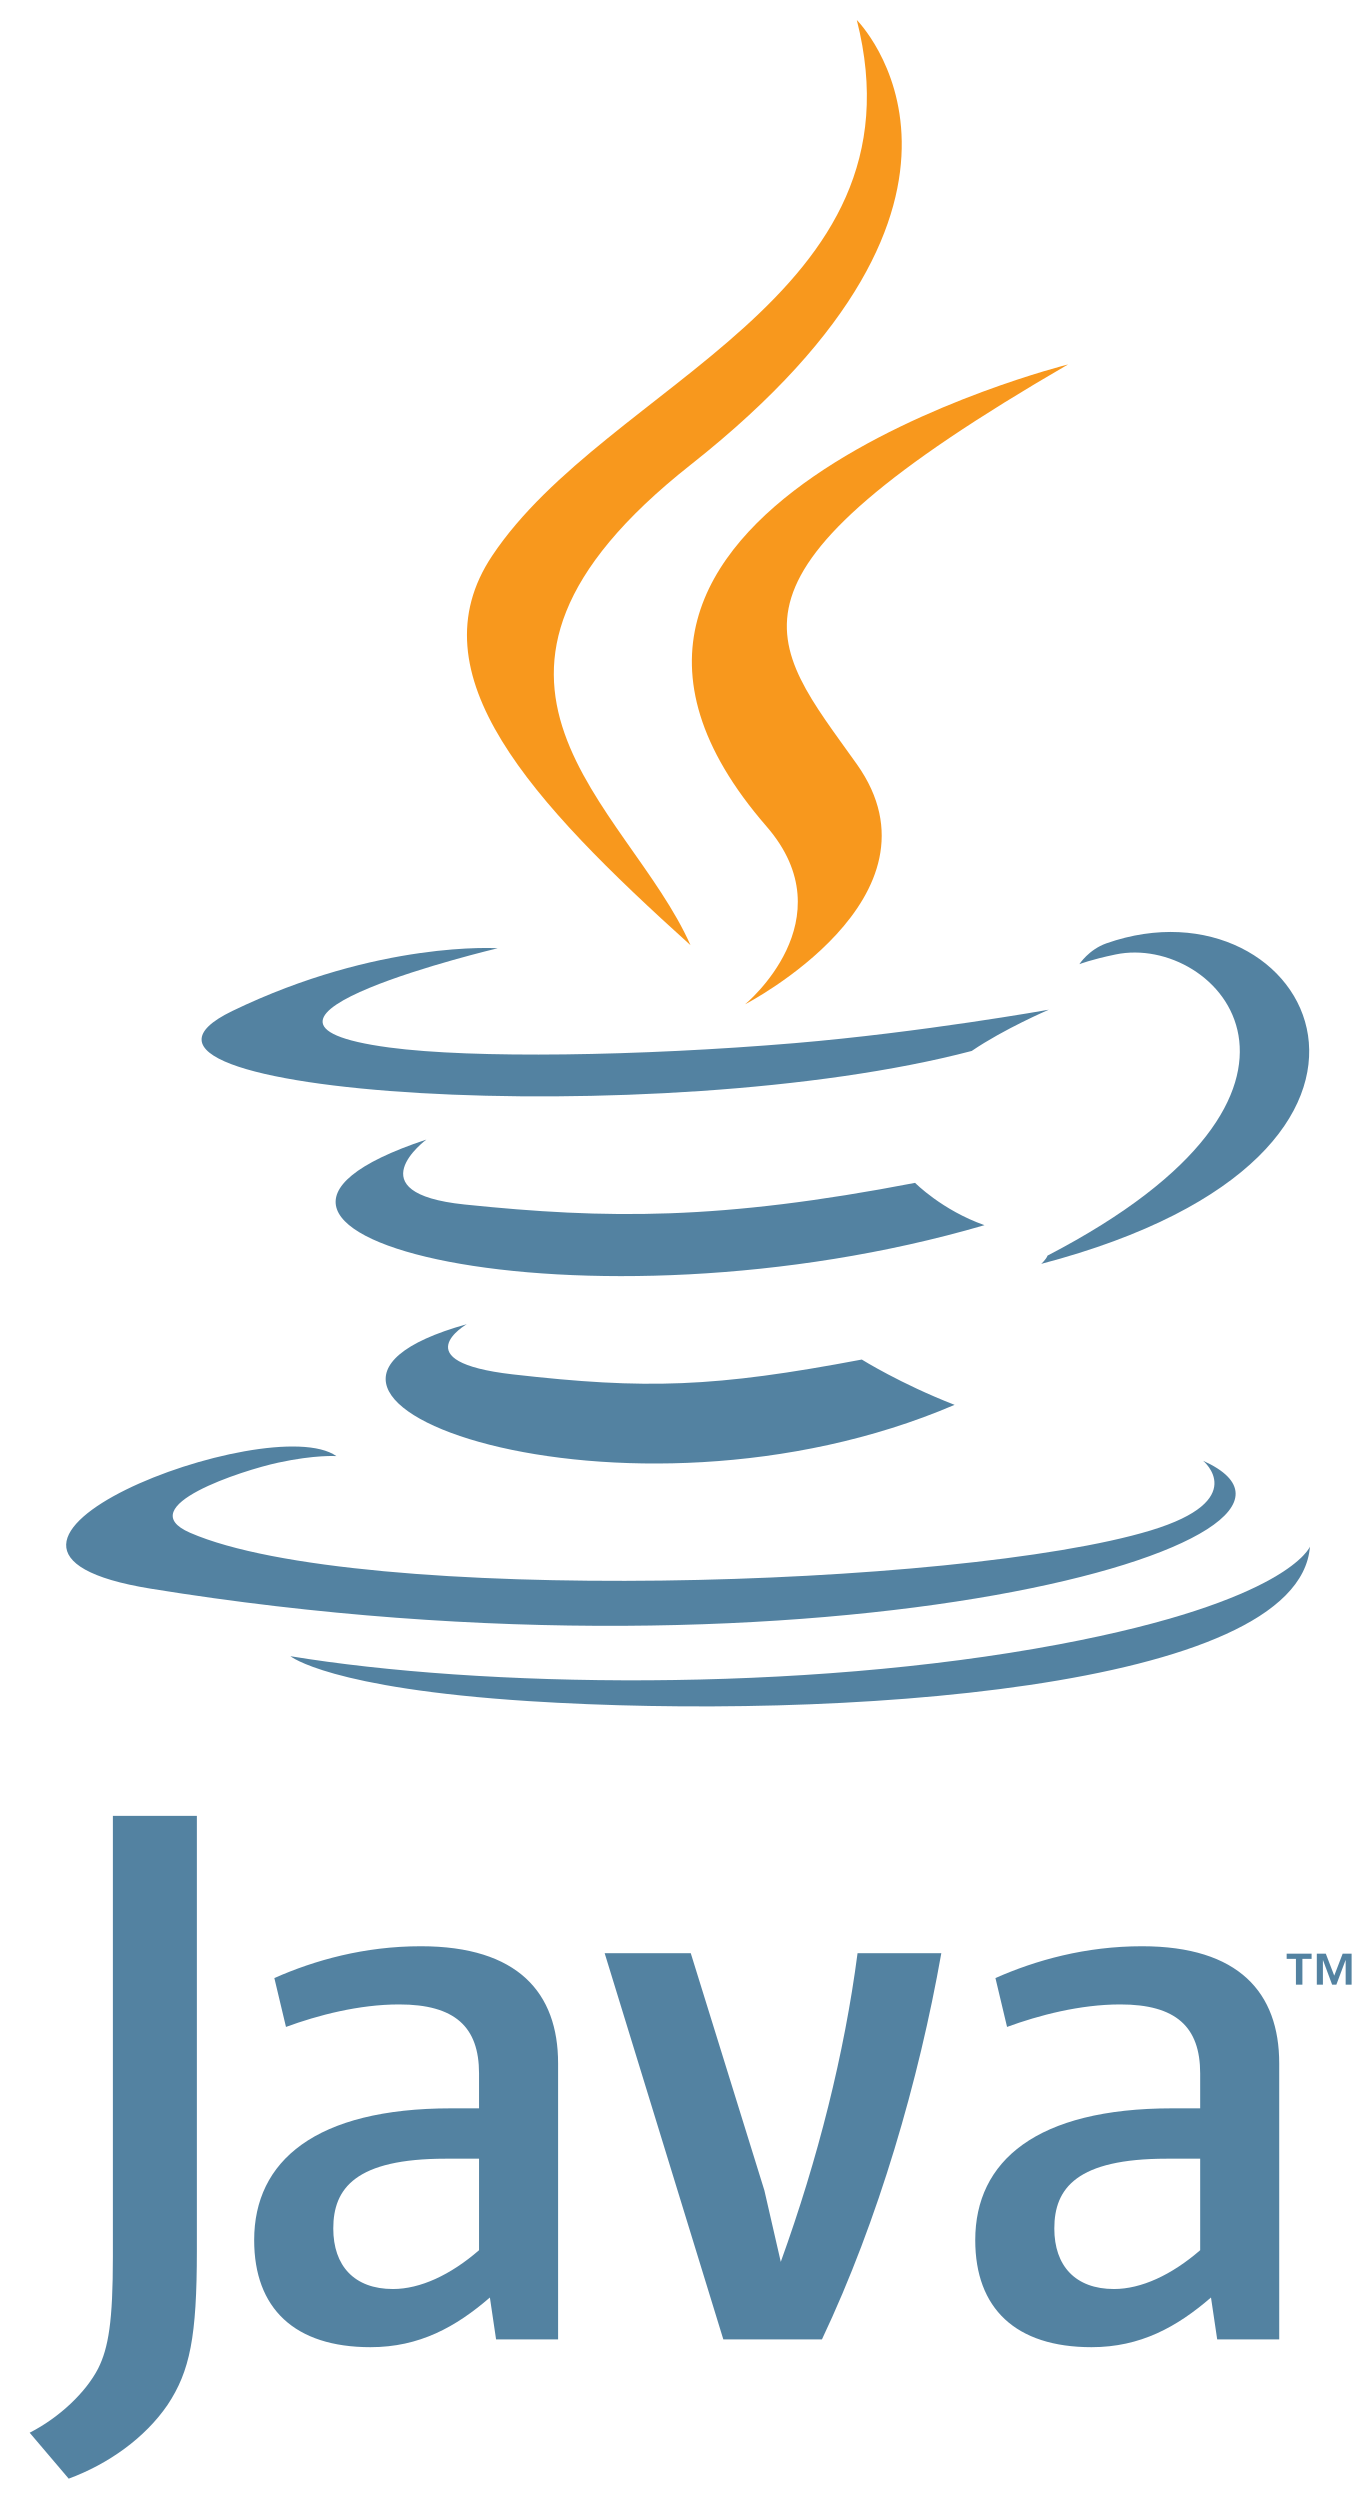
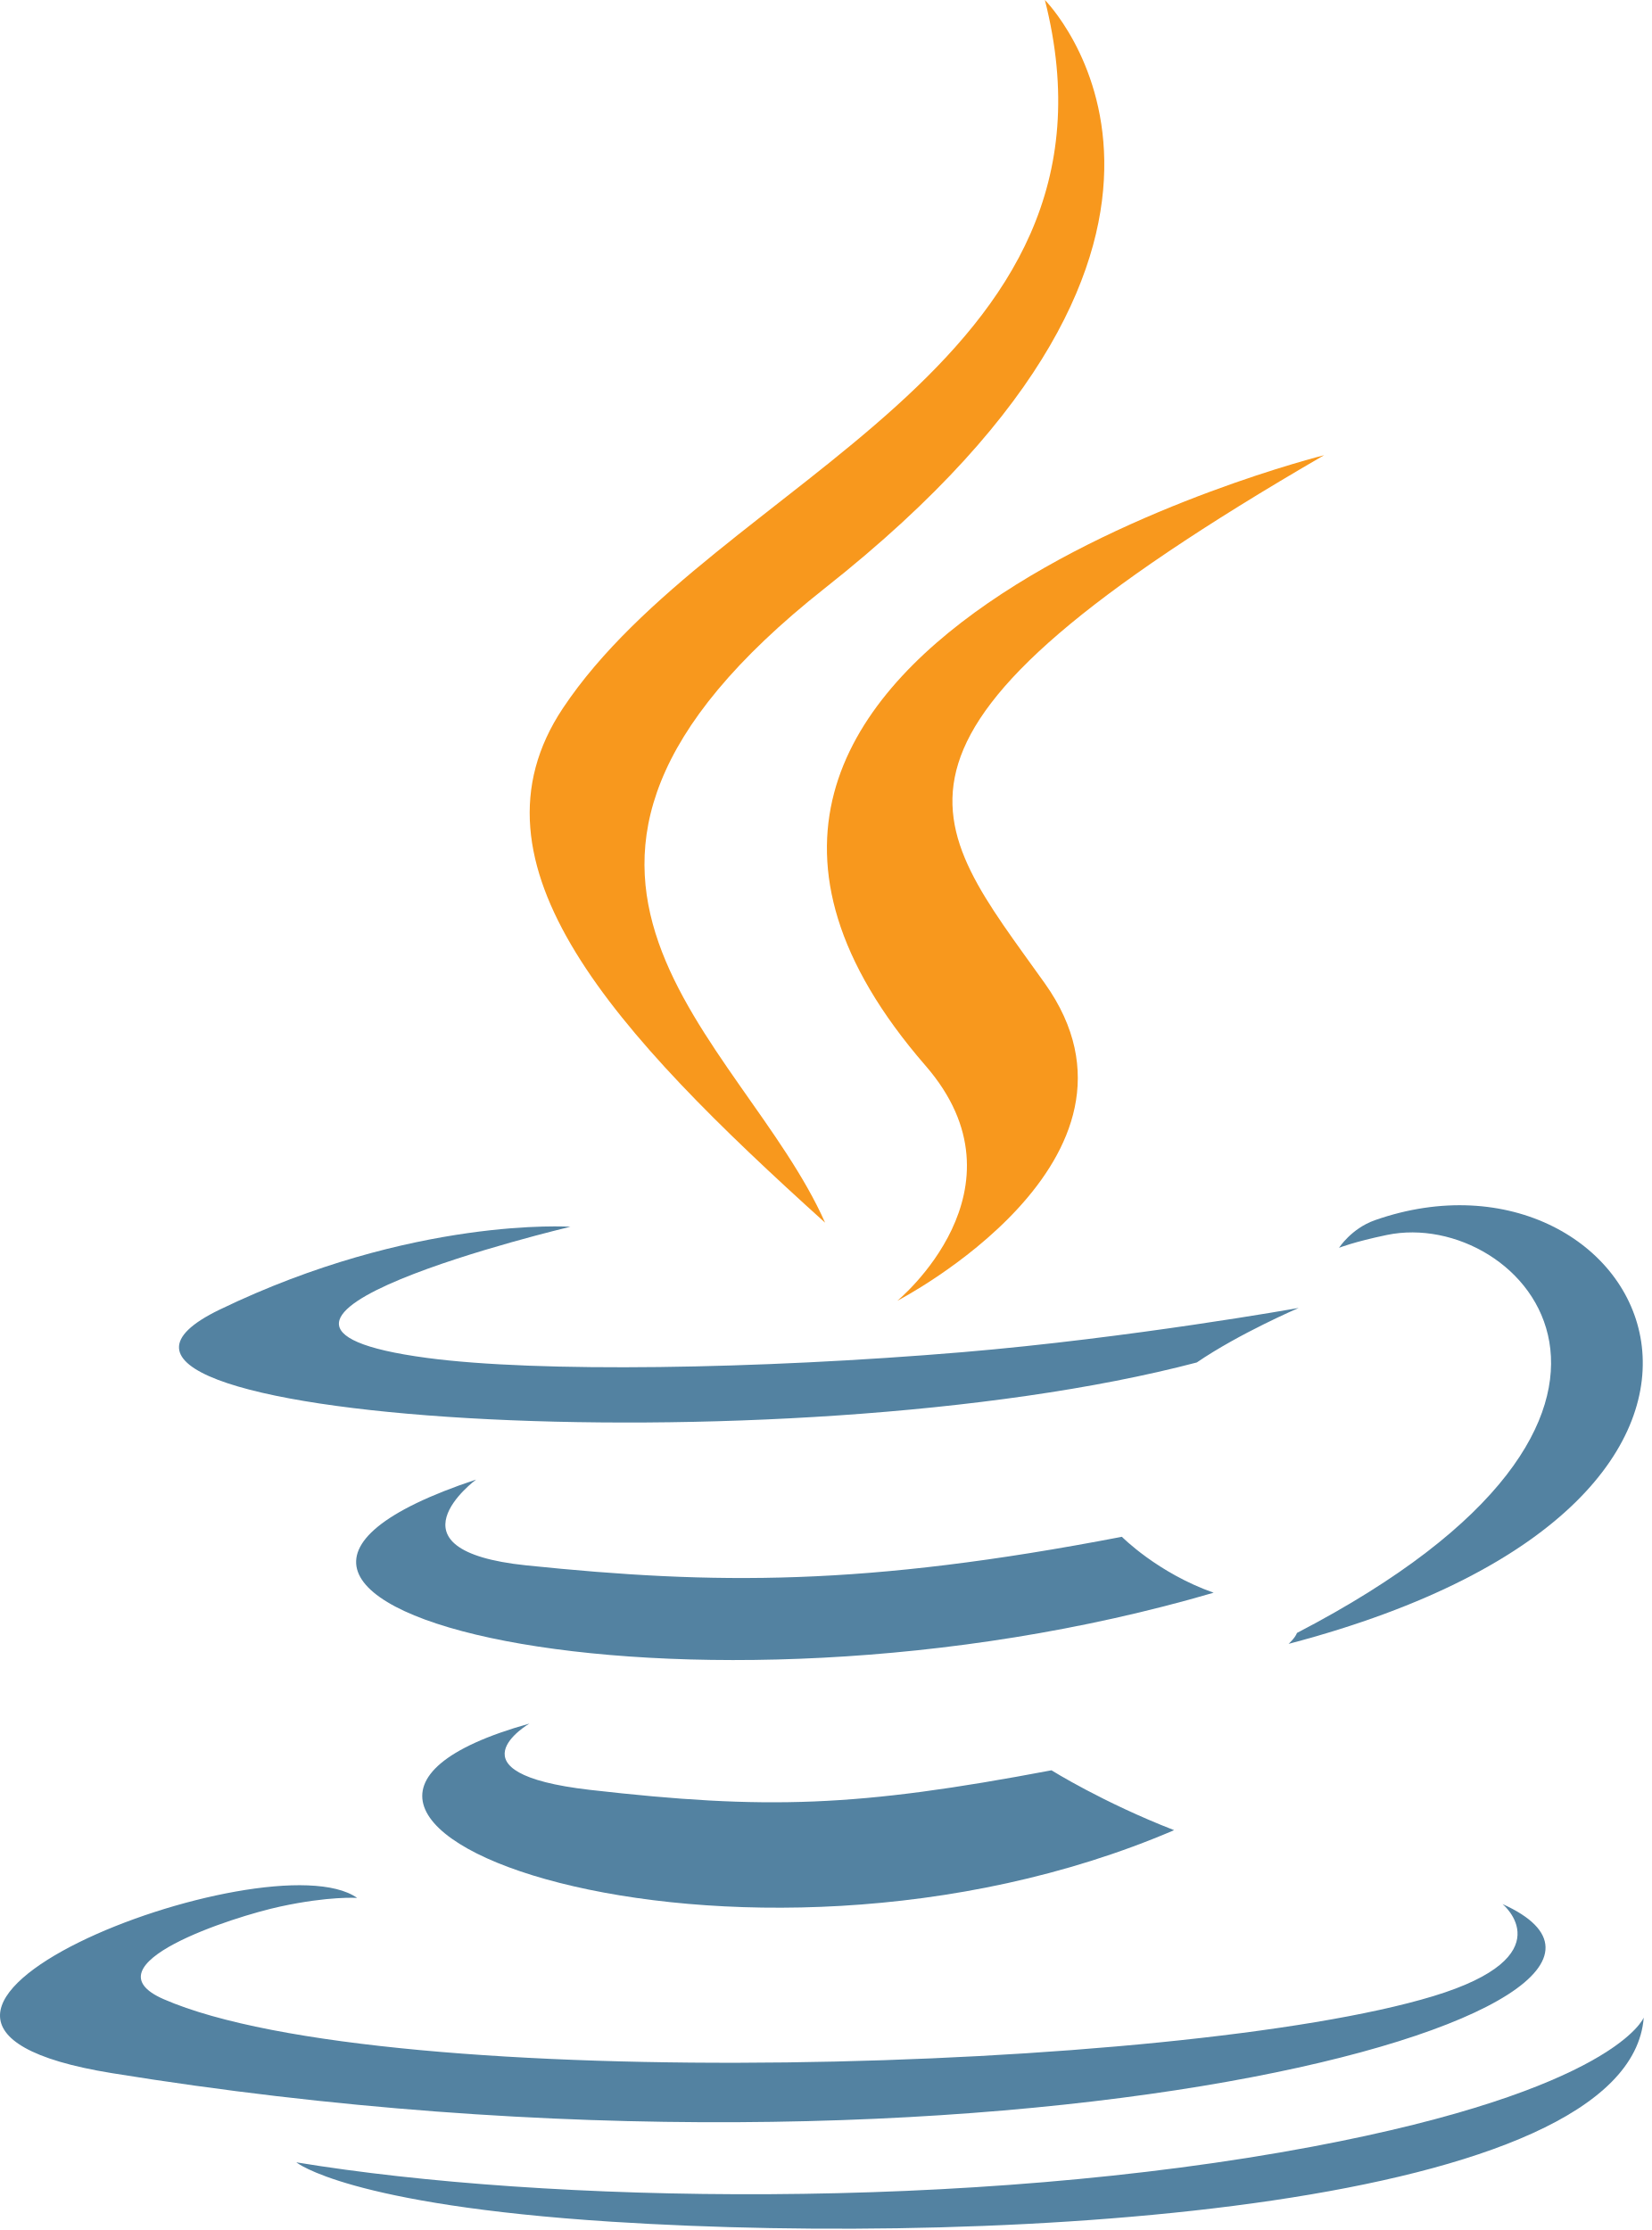
- <svg xmlns="http://www.w3.org/2000/svg" version="1.1" id="Layer_1" x="0px" y="0px" width="233.55" height="428.174" viewBox="0 0 300 550" style="enable-background:new 0 0 300 550;" xml:space="preserve">
-   <path style="fill:#5382A1;" d="M285.104,430.945h-2.038v-1.14h5.486v1.14h-2.024v5.688h-1.424V430.945z M296.046,431.242h-0.032   l-2.019,5.392h-0.924l-2.006-5.392h-0.025v5.392h-1.342v-6.828h1.975l1.86,4.835l1.854-4.835h1.968v6.828h-1.31V431.242z" />
-   <path style="fill:#5382A1;" d="M102.681,291.324c0,0-14.178,8.245,10.09,11.035c29.4,3.354,44.426,2.873,76.825-3.259   c0,0,8.518,5.341,20.414,9.967C137.38,340.195,45.634,307.264,102.681,291.324" />
-   <path style="fill:#5382A1;" d="M93.806,250.704c0,0-15.902,11.771,8.384,14.283c31.406,3.24,56.208,3.505,99.125-4.759   c0,0,5.936,6.018,15.27,9.309C128.771,295.215,30.962,271.562,93.806,250.704" />
-   <path style="fill:#F8981D;" d="M168.625,181.799c17.896,20.604-4.702,39.145-4.702,39.145s45.441-23.458,24.572-52.833   c-19.491-27.394-34.438-41.005,46.479-87.934C234.974,80.177,107.961,111.899,168.625,181.799" />
-   <path style="fill:#5382A1;" d="M264.684,321.369c0,0,10.492,8.645-11.555,15.333c-41.923,12.7-174.488,16.535-211.314,0.506   c-13.238-5.759,11.587-13.751,19.396-15.428c8.144-1.766,12.798-1.437,12.798-1.437c-14.722-10.371-95.157,20.364-40.857,29.166   C181.236,373.524,303.095,338.695,264.684,321.369" />
-   <path style="fill:#5382A1;" d="M109.499,208.617c0,0-67.431,16.016-23.879,21.832c18.389,2.462,55.047,1.905,89.193-0.956   c27.906-2.354,55.927-7.359,55.927-7.359s-9.84,4.214-16.959,9.075c-68.475,18.009-200.756,9.631-162.674-8.79   C83.313,206.851,109.499,208.617,109.499,208.617" />
-   <path style="fill:#5382A1;" d="M230.462,276.231c69.608-36.171,37.424-70.931,14.96-66.248c-5.506,1.146-7.961,2.139-7.961,2.139   s2.044-3.202,5.948-4.588c44.441-15.624,78.619,46.081-14.346,70.52C229.063,278.055,230.14,277.092,230.462,276.231" />
-   <path style="fill:#F8981D;" d="M188.495,4.399c0,0,38.55,38.563-36.563,97.862c-60.233,47.568-13.735,74.69-0.025,105.678   c-35.159-31.722-60.961-59.647-43.651-85.637C133.663,84.151,204.049,65.654,188.495,4.399" />
-   <path style="fill:#5382A1;" d="M116.339,374.246c66.815,4.277,169.417-2.373,171.847-33.988c0,0-4.671,11.985-55.219,21.503   c-57.028,10.732-127.364,9.479-169.081,2.601C63.887,364.361,72.426,371.43,116.339,374.246" />
-   <path style="fill:#5382A1;" d="M105.389,495.048c-6.303,5.467-12.96,8.536-18.934,8.536c-8.527,0-13.134-5.113-13.134-13.314   c0-8.871,4.936-15.357,24.739-15.357h7.328V495.048 M122.781,514.671v-60.742c0-15.517-8.85-25.756-30.188-25.756   c-12.457,0-23.369,3.076-32.238,6.999l2.56,10.752c6.983-2.563,16.022-4.949,24.894-4.949c12.292,0,17.58,4.949,17.58,15.181v7.677   h-6.135c-29.865,0-43.337,11.593-43.337,28.994c0,15.017,8.878,23.553,25.594,23.553c10.745,0,18.766-4.436,26.264-10.928   l1.361,9.22H122.781z" />
-   <path style="fill:#5382A1;" d="M180.825,514.671h-21.692l-26.106-84.96h18.943l16.199,52.2l3.601,15.699   c8.195-22.698,13.991-45.726,16.89-67.899h18.427C202.15,457.688,193.266,488.396,180.825,514.671" />
-   <path style="fill:#5382A1;" d="M264.038,495.048c-6.315,5.467-12.984,8.536-18.958,8.536c-8.512,0-13.131-5.113-13.131-13.314   c0-8.871,4.948-15.357,24.749-15.357h7.34V495.048 M281.428,514.671v-60.742c0-15.517-8.872-25.756-30.185-25.756   c-12.466,0-23.382,3.076-32.247,6.999l2.556,10.752c6.986-2.563,16.042-4.949,24.907-4.949c12.283,0,17.579,4.949,17.579,15.181   v7.677h-6.145c-29.874,0-43.34,11.593-43.34,28.994c0,15.017,8.871,23.553,25.584,23.553c10.751,0,18.769-4.436,26.28-10.928   l1.366,9.22H281.428z" />
-   <path style="fill:#5382A1;" d="M36.847,529.099c-4.958,7.239-12.966,12.966-21.733,16.206l-8.587-10.105   c6.673-3.424,12.396-8.954,15.055-14.105c2.3-4.581,3.252-10.485,3.252-24.604v-96.995h18.478v95.666   C43.311,514.038,41.802,521.663,36.847,529.099" />
+ <svg xmlns="http://www.w3.org/2000/svg" width="214" height="289" viewBox="0 0 214 289" fill="none">
+   <path d="M68.606 223.371C68.606 223.371 57.568 229.79 76.461 231.962C99.349 234.573 111.046 234.198 136.269 229.424C136.269 229.424 142.9 233.582 152.161 237.184C95.619 261.417 24.195 235.78 68.606 223.371Z" fill="#5382A1" />
+   <path d="M61.697 191.748C61.697 191.748 49.317 200.912 68.223 202.868C92.673 205.39 111.981 205.596 145.392 199.163C145.392 199.163 150.013 203.848 157.28 206.41C88.917 226.4 12.773 207.986 61.697 191.748Z" fill="#5382A1" />
+   <path d="M119.943 138.106C133.875 154.146 116.283 168.58 116.283 168.58C116.283 168.58 151.658 150.318 135.412 127.45C120.238 106.123 108.602 95.527 171.596 58.993C171.596 58.993 72.716 83.689 119.943 138.106Z" fill="#F8981D" />
+   <path d="M194.725 246.761C194.725 246.761 202.893 253.491 185.729 258.698C153.092 268.585 49.891 271.57 21.222 259.092C10.916 254.608 30.242 248.386 36.322 247.081C42.662 245.706 46.285 245.962 46.285 245.962C34.824 237.888 -27.795 261.816 14.478 268.668C129.761 287.364 224.628 260.249 194.725 246.761Z" fill="#5382A1" />
+   <path d="M73.914 158.984C73.914 158.984 21.419 171.452 55.324 175.98C69.64 177.896 98.178 177.463 124.76 175.235C146.485 173.403 168.3 169.507 168.3 169.507C168.3 169.507 160.639 172.787 155.097 176.571C101.789 190.591 -1.191 184.069 28.456 169.728C53.528 157.609 73.914 158.984 73.914 158.984Z" fill="#5382A1" />
+   <path d="M168.083 211.621C222.273 183.462 197.218 156.401 179.729 160.047C175.443 160.939 173.532 161.712 173.532 161.712C173.532 161.712 175.123 159.219 178.162 158.14C212.76 145.977 239.367 194.014 166.994 213.04C166.994 213.04 167.832 212.291 168.083 211.621Z" fill="#5382A1" />
+   <path d="M135.412 0C135.412 0 165.423 30.021 106.948 76.186C60.056 113.217 96.255 134.332 106.928 158.456C79.557 133.76 59.47 112.021 72.946 91.787C92.725 62.087 147.521 47.687 135.412 0Z" fill="#F8981D" />
+   <path d="M79.238 287.926C131.254 291.255 211.129 286.078 213.021 261.466C213.021 261.466 209.385 270.796 170.033 278.206C125.637 286.561 70.88 285.585 38.404 280.231C38.404 280.231 45.052 285.733 79.238 287.926Z" fill="#5382A1" />
</svg>
